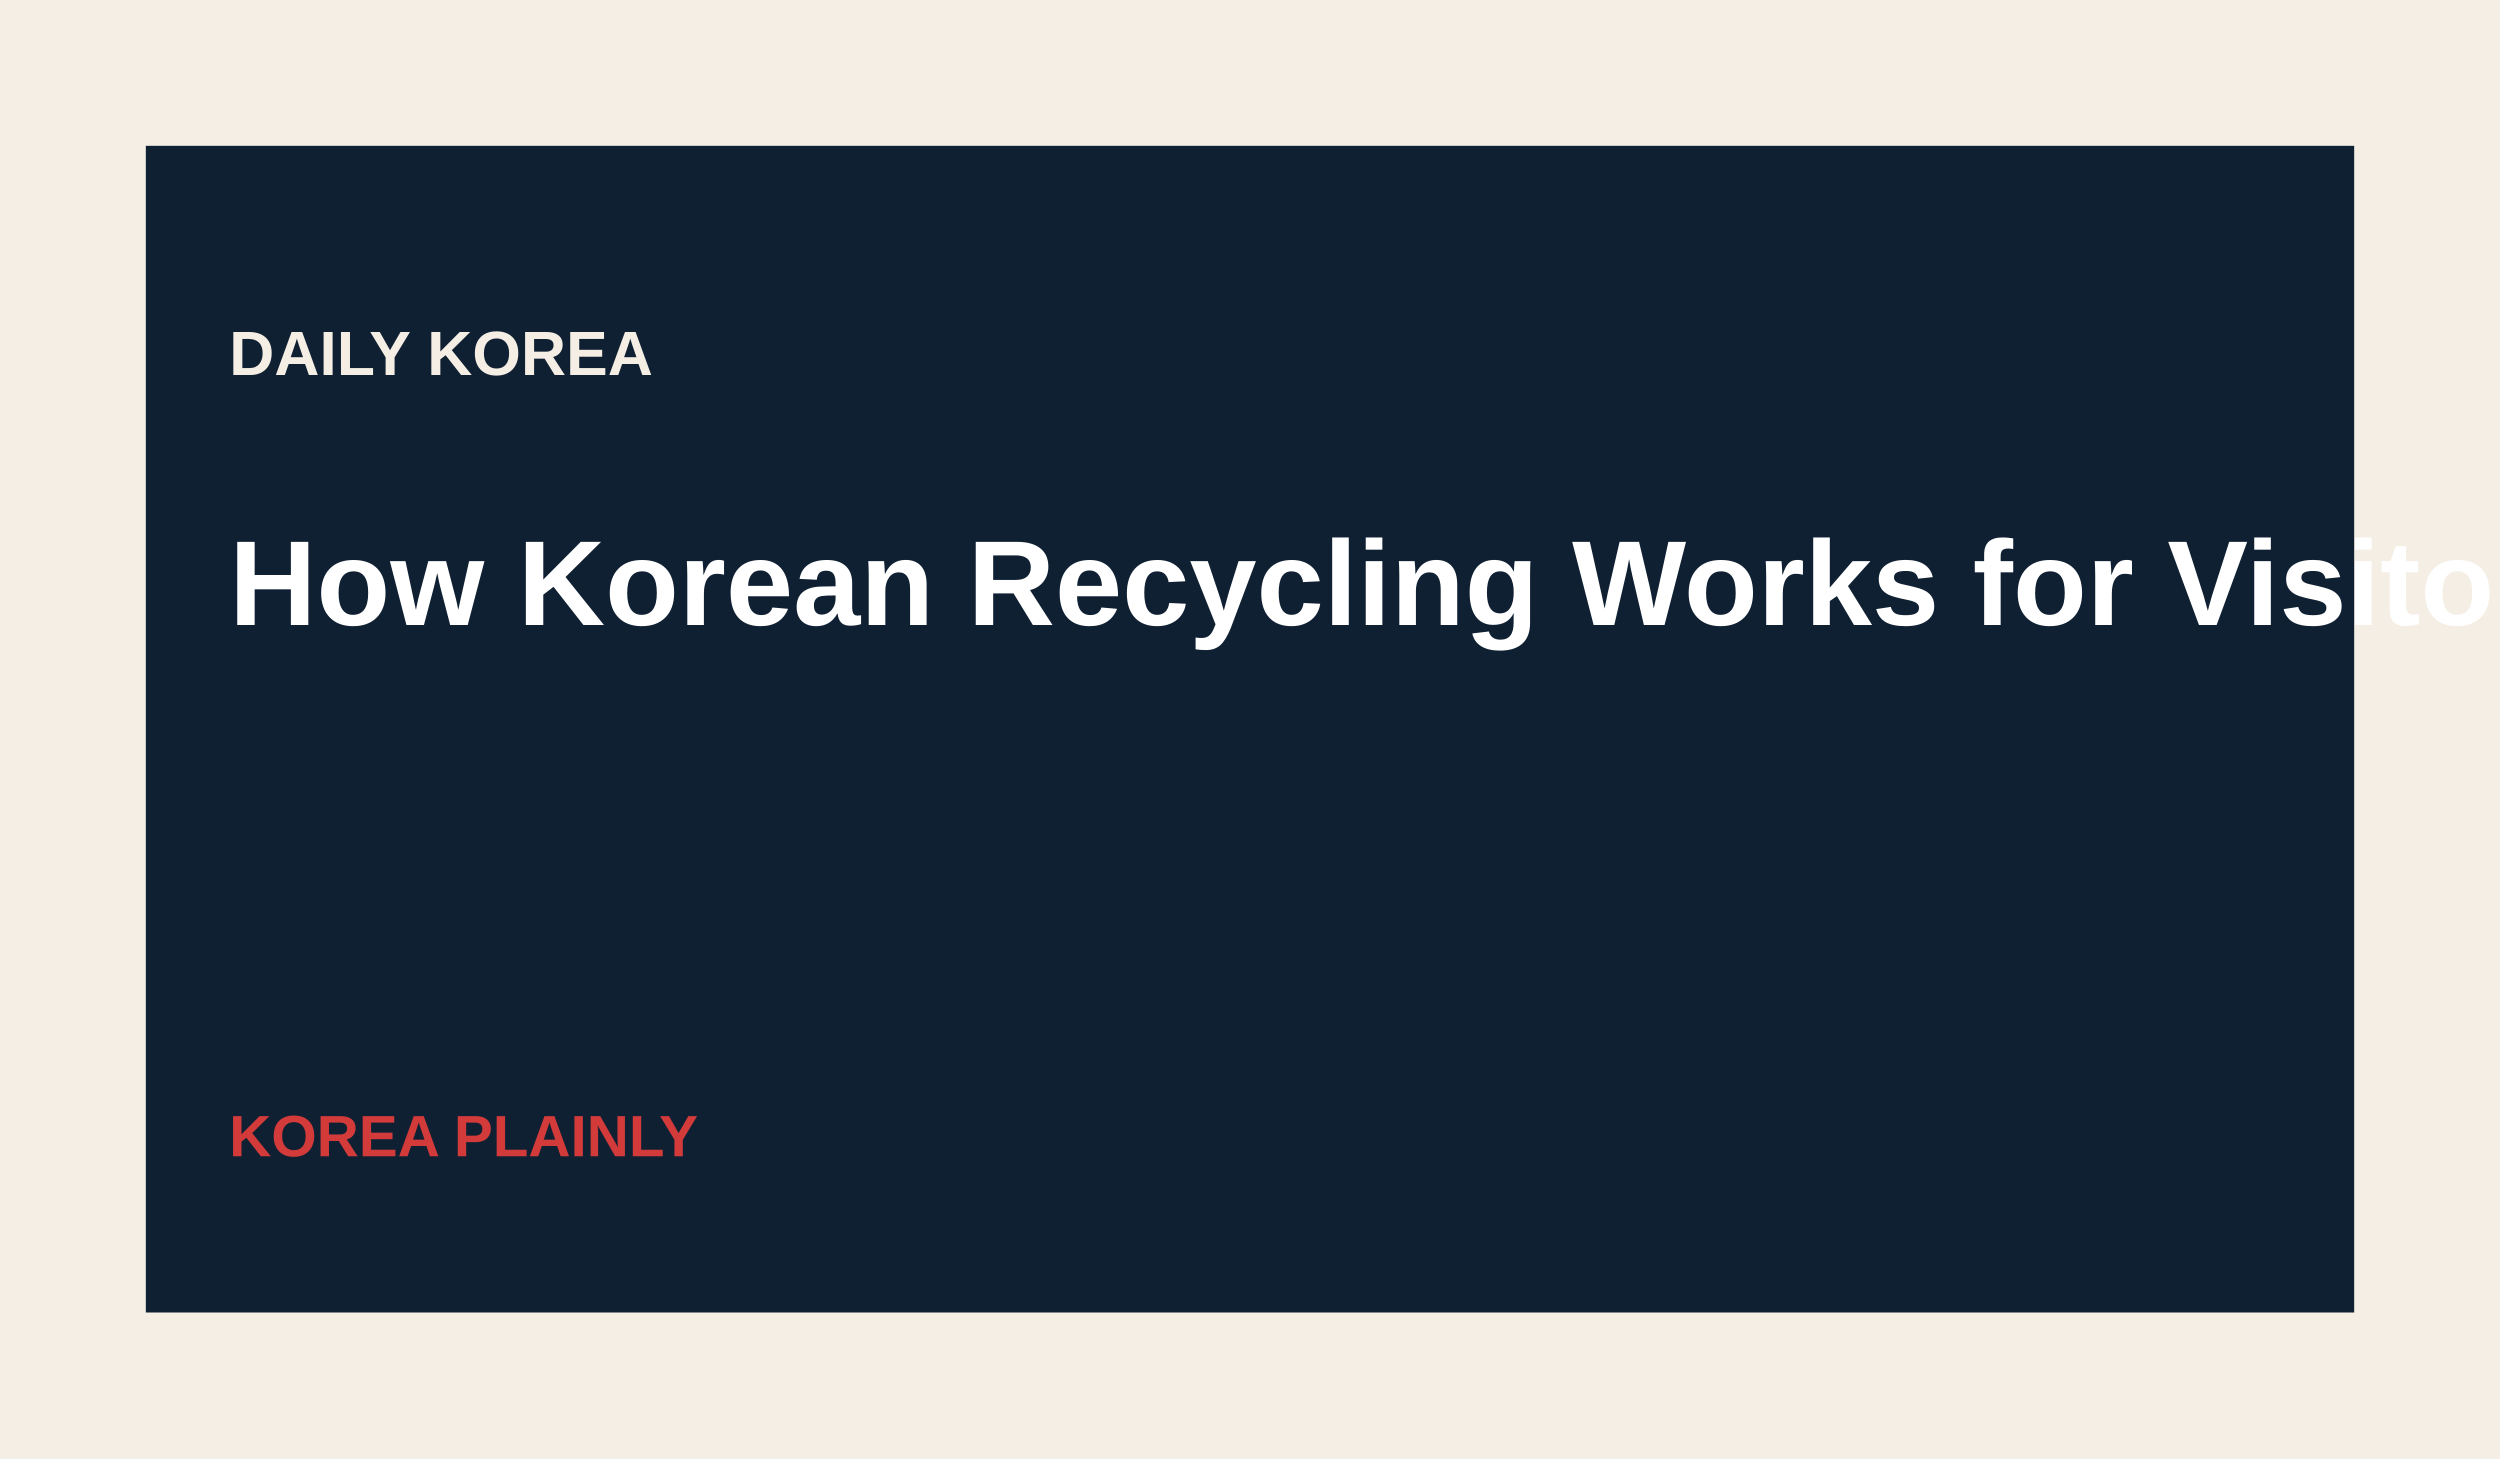
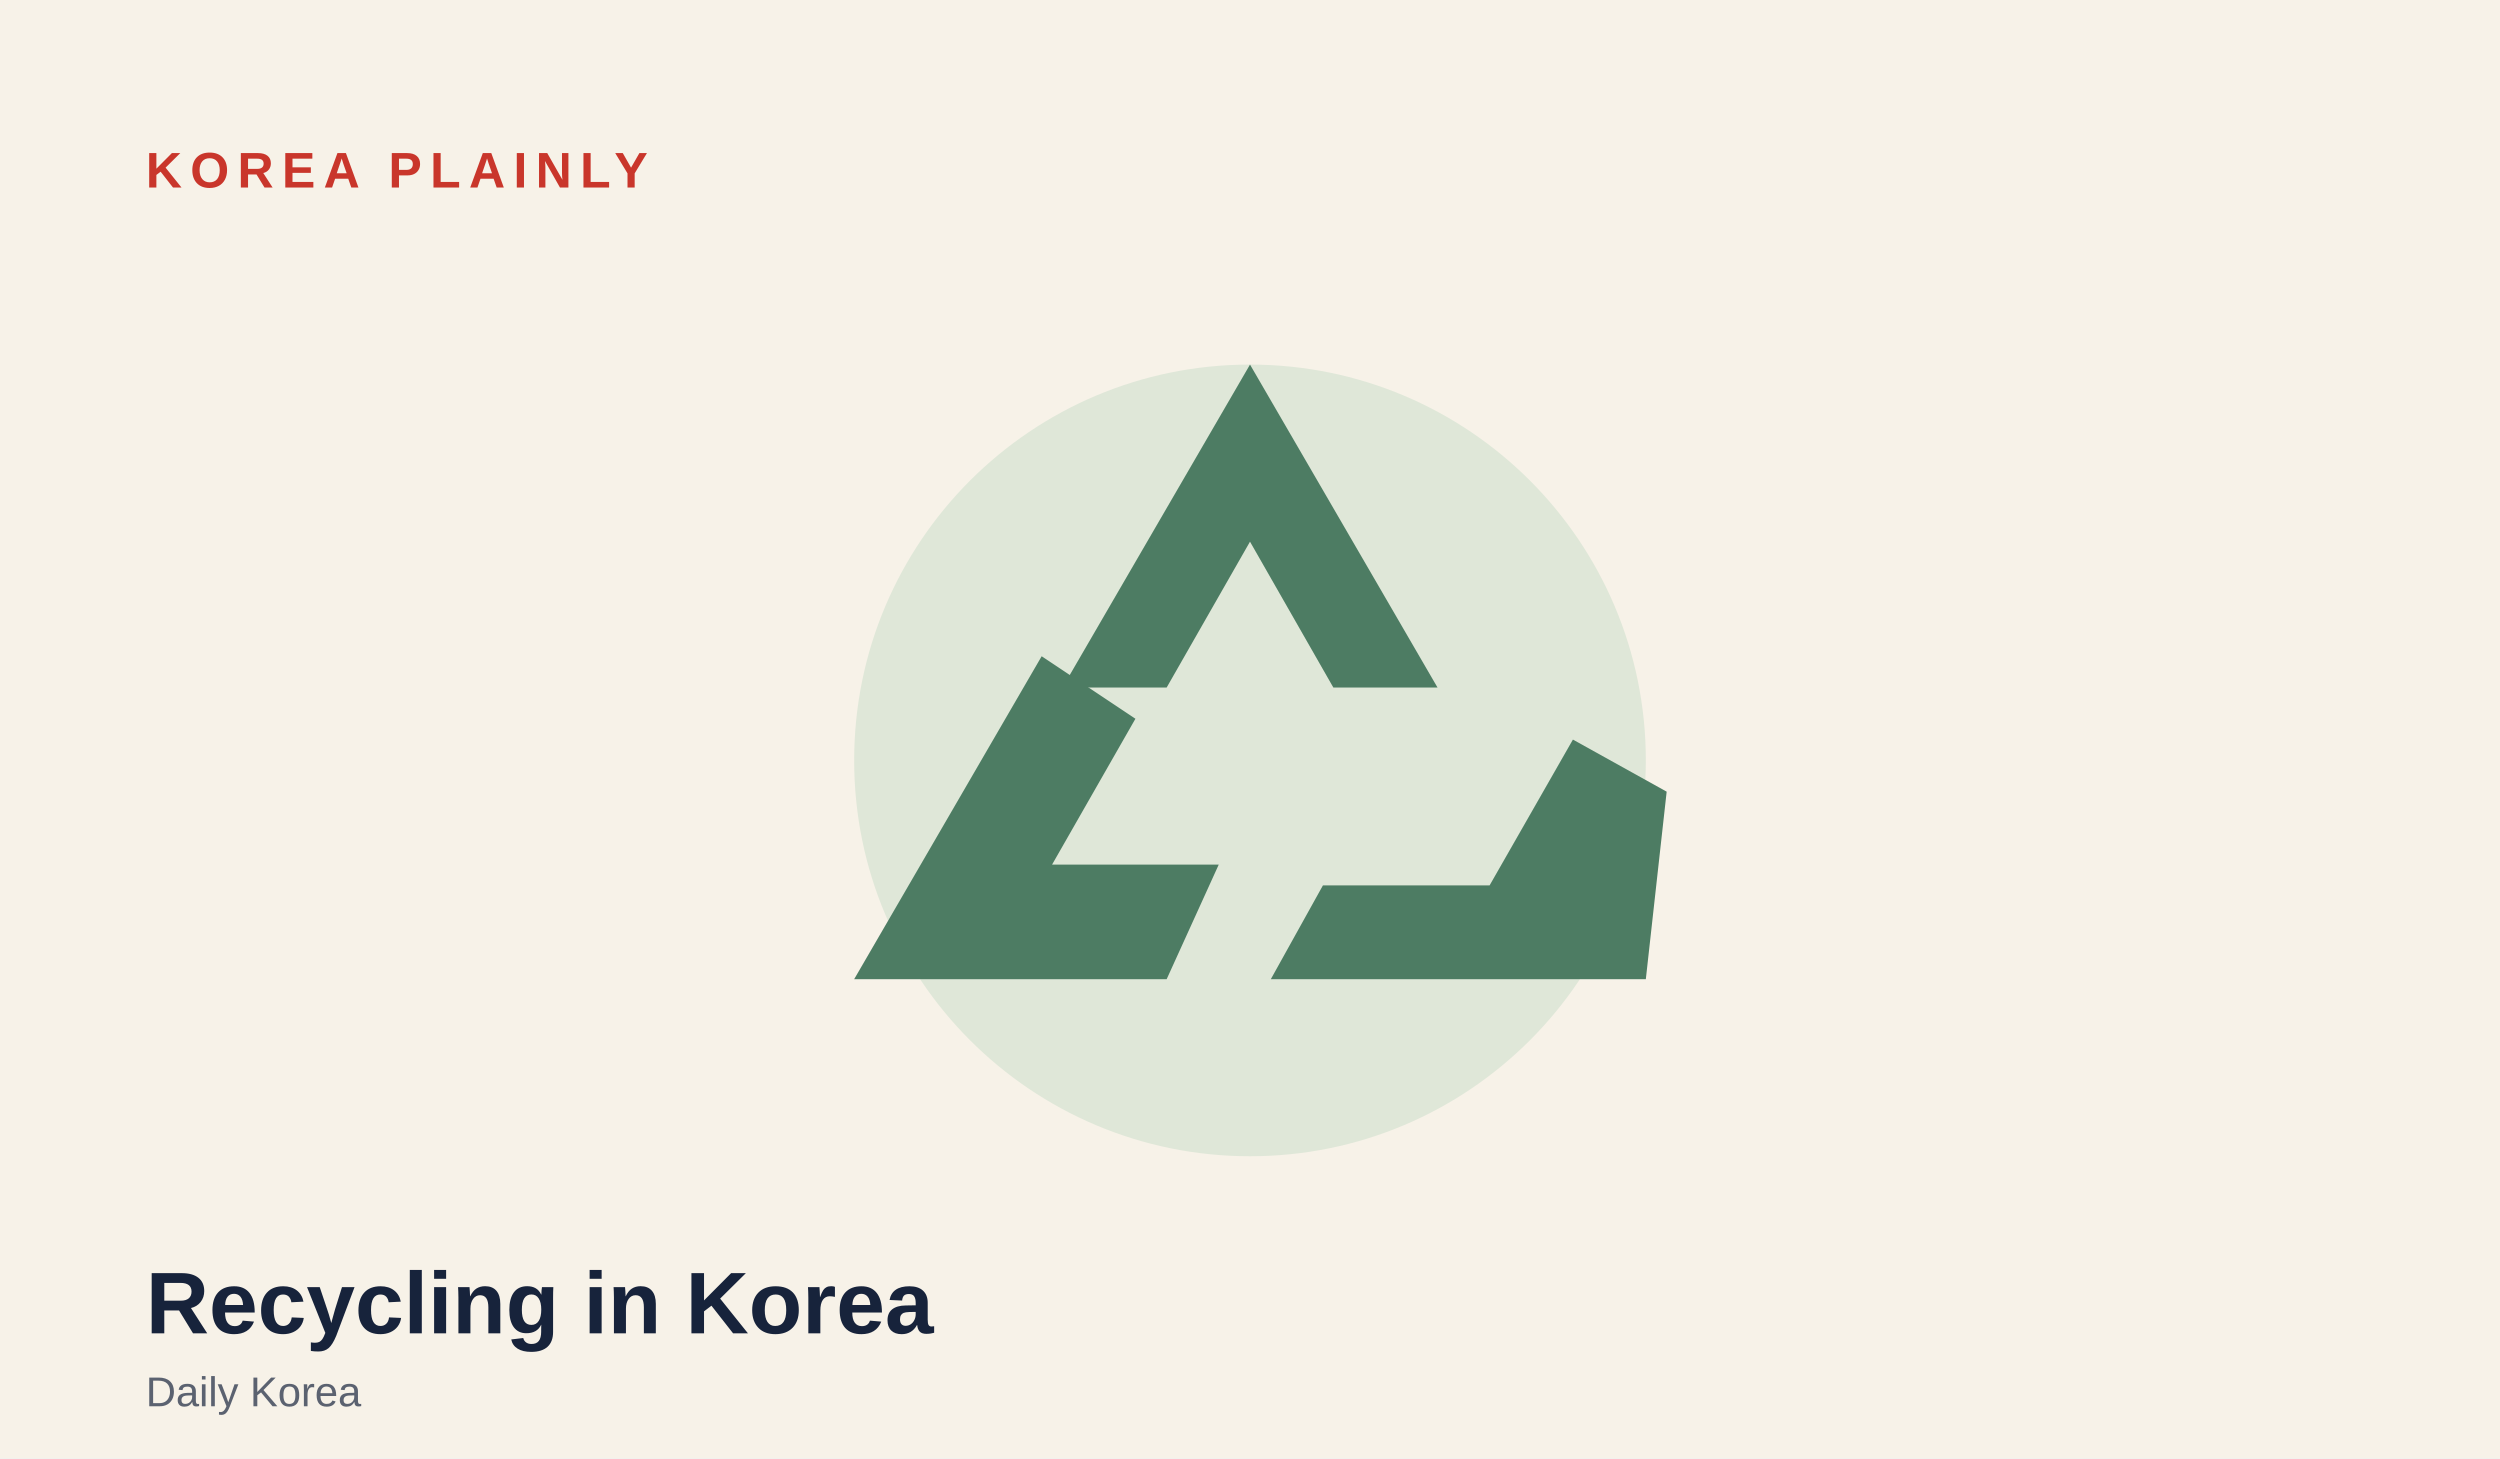
<svg xmlns="http://www.w3.org/2000/svg" viewBox="0 0 1200 700">
-   <rect width="1200" height="700" fill="#f4eee4" />
-   <rect x="70" y="70" width="1060" height="560" fill="#102033" />
-   <text x="110" y="180" fill="#f4eee4" font-family="Arial, sans-serif" font-size="30" font-weight="700">
- DAILY KOREA
- </text>
-   <text x="110" y="300" fill="#ffffff" font-family="Arial, sans-serif" font-size="58" font-weight="700">
- How Korean Recycling Works for Visitors
- </text>
-   <text x="110" y="375" fill="#ffffff" font-family="Arial, sans-serif" font-size="58" font-weight="700">
- 
- </text>
-   <text x="110" y="555" fill="#d33b3b" font-family="Arial, sans-serif" font-size="28" font-weight="700">
- KOREA PLAINLY
- </text>
+   <rect width="1200" height="700" fill="#f7f2e8" />
+   <circle cx="600" cy="365" r="190" fill="#dfe7d8" />
+   <path d="M600 175 L690 330 L640 330 L600 260 L560 330 L510 330 Z" fill="#4d7c63" />
+   <path d="M790 470 L610 470 L635 425 L715 425 L755 355 L800 380 Z" fill="#4d7c63" />
+   <path d="M410 470 L500 315 L545 345 L505 415 L585 415 L560 470 Z" fill="#4d7c63" />
+   <text x="70" y="90" font-family="Arial,Helvetica,sans-serif" font-size="24" font-weight="700" letter-spacing="4" fill="#c9362b">KOREA PLAINLY</text>
+   <text x="70" y="640" font-family="Arial,Helvetica,sans-serif" font-size="42" font-weight="800" fill="#17233b">Recycling in Korea</text>
+   <text x="70" y="675" font-family="Arial,Helvetica,sans-serif" font-size="20" fill="#5b6270">Daily Korea</text>
</svg>
